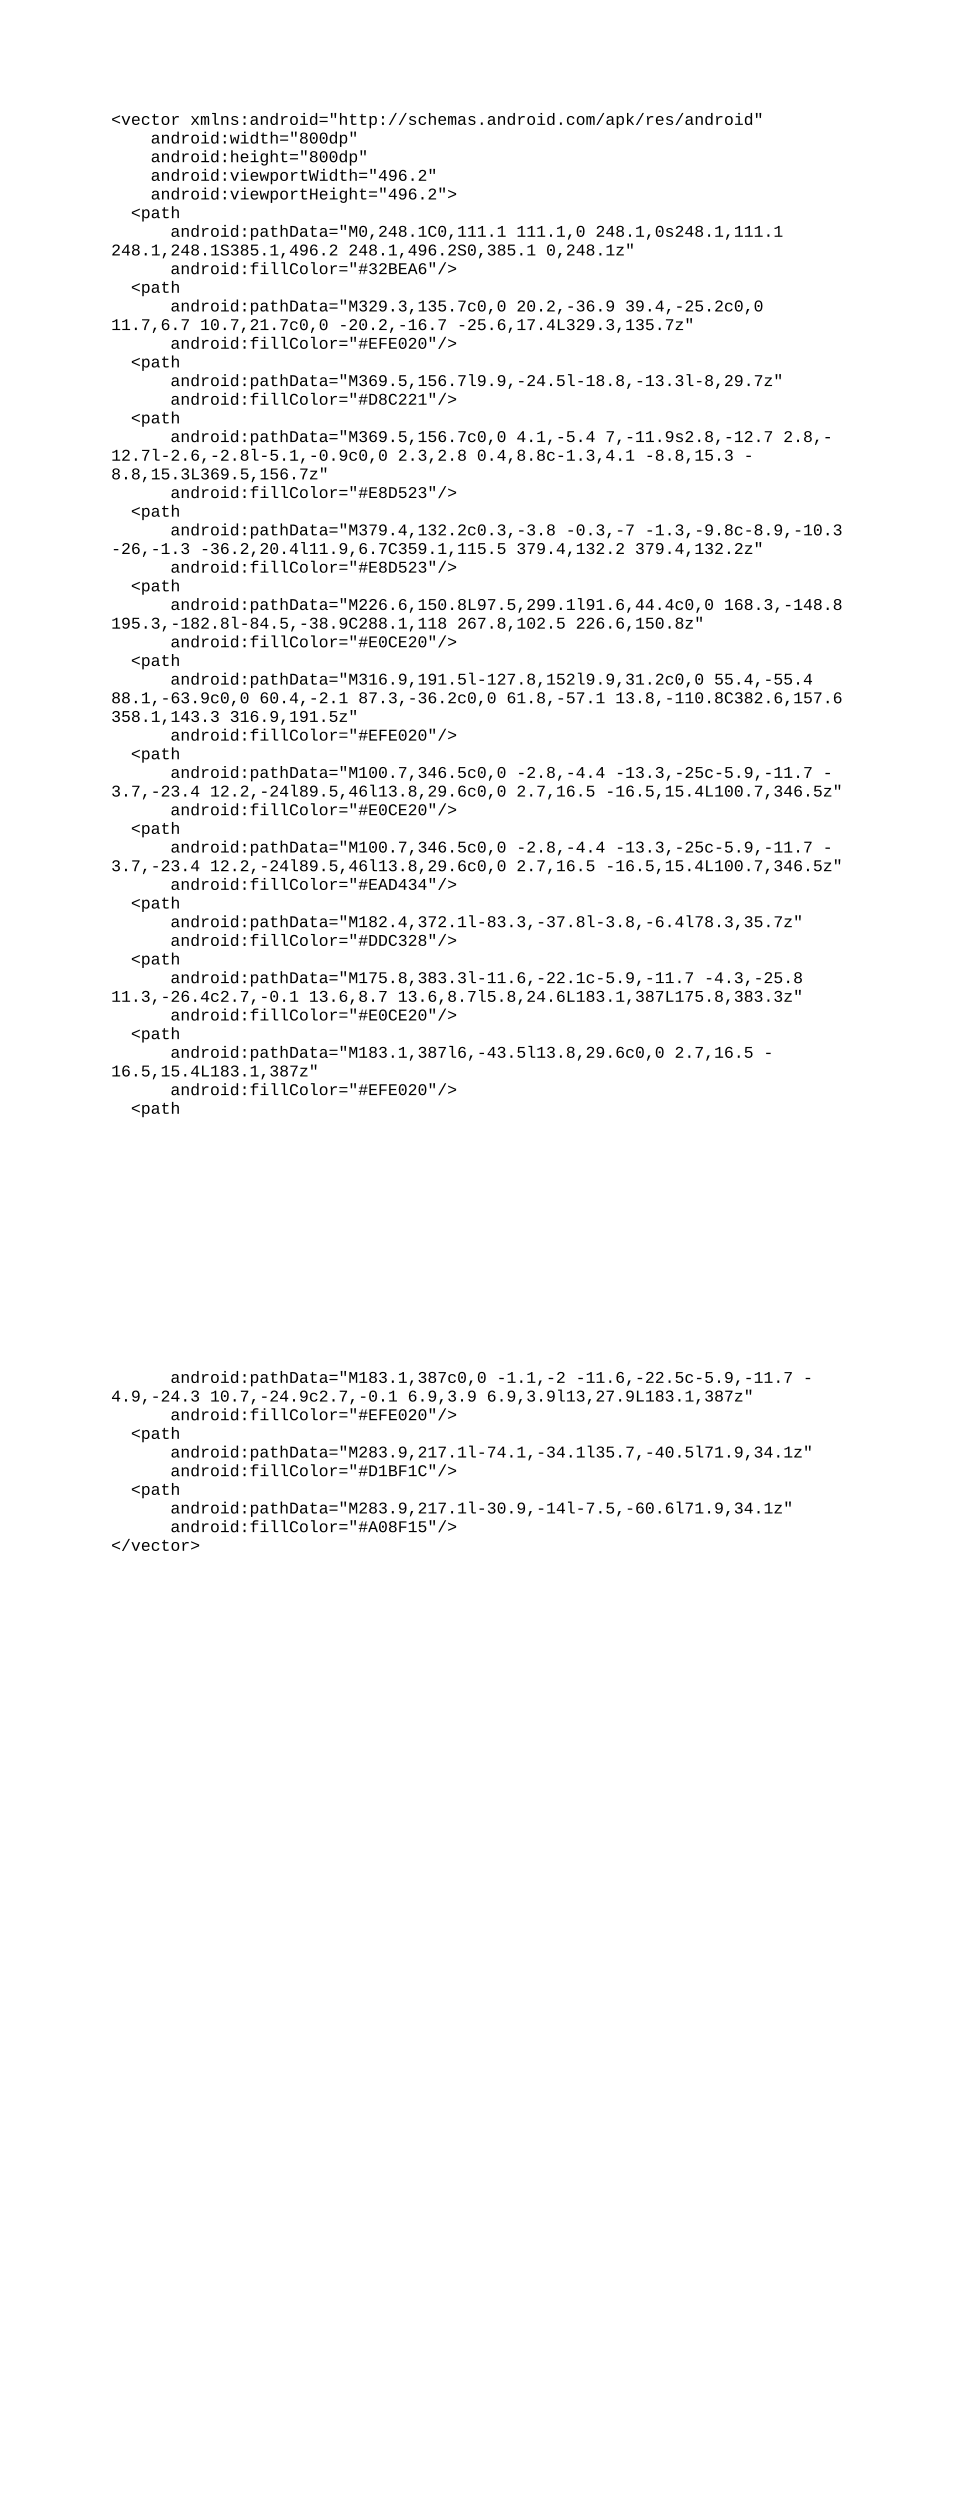
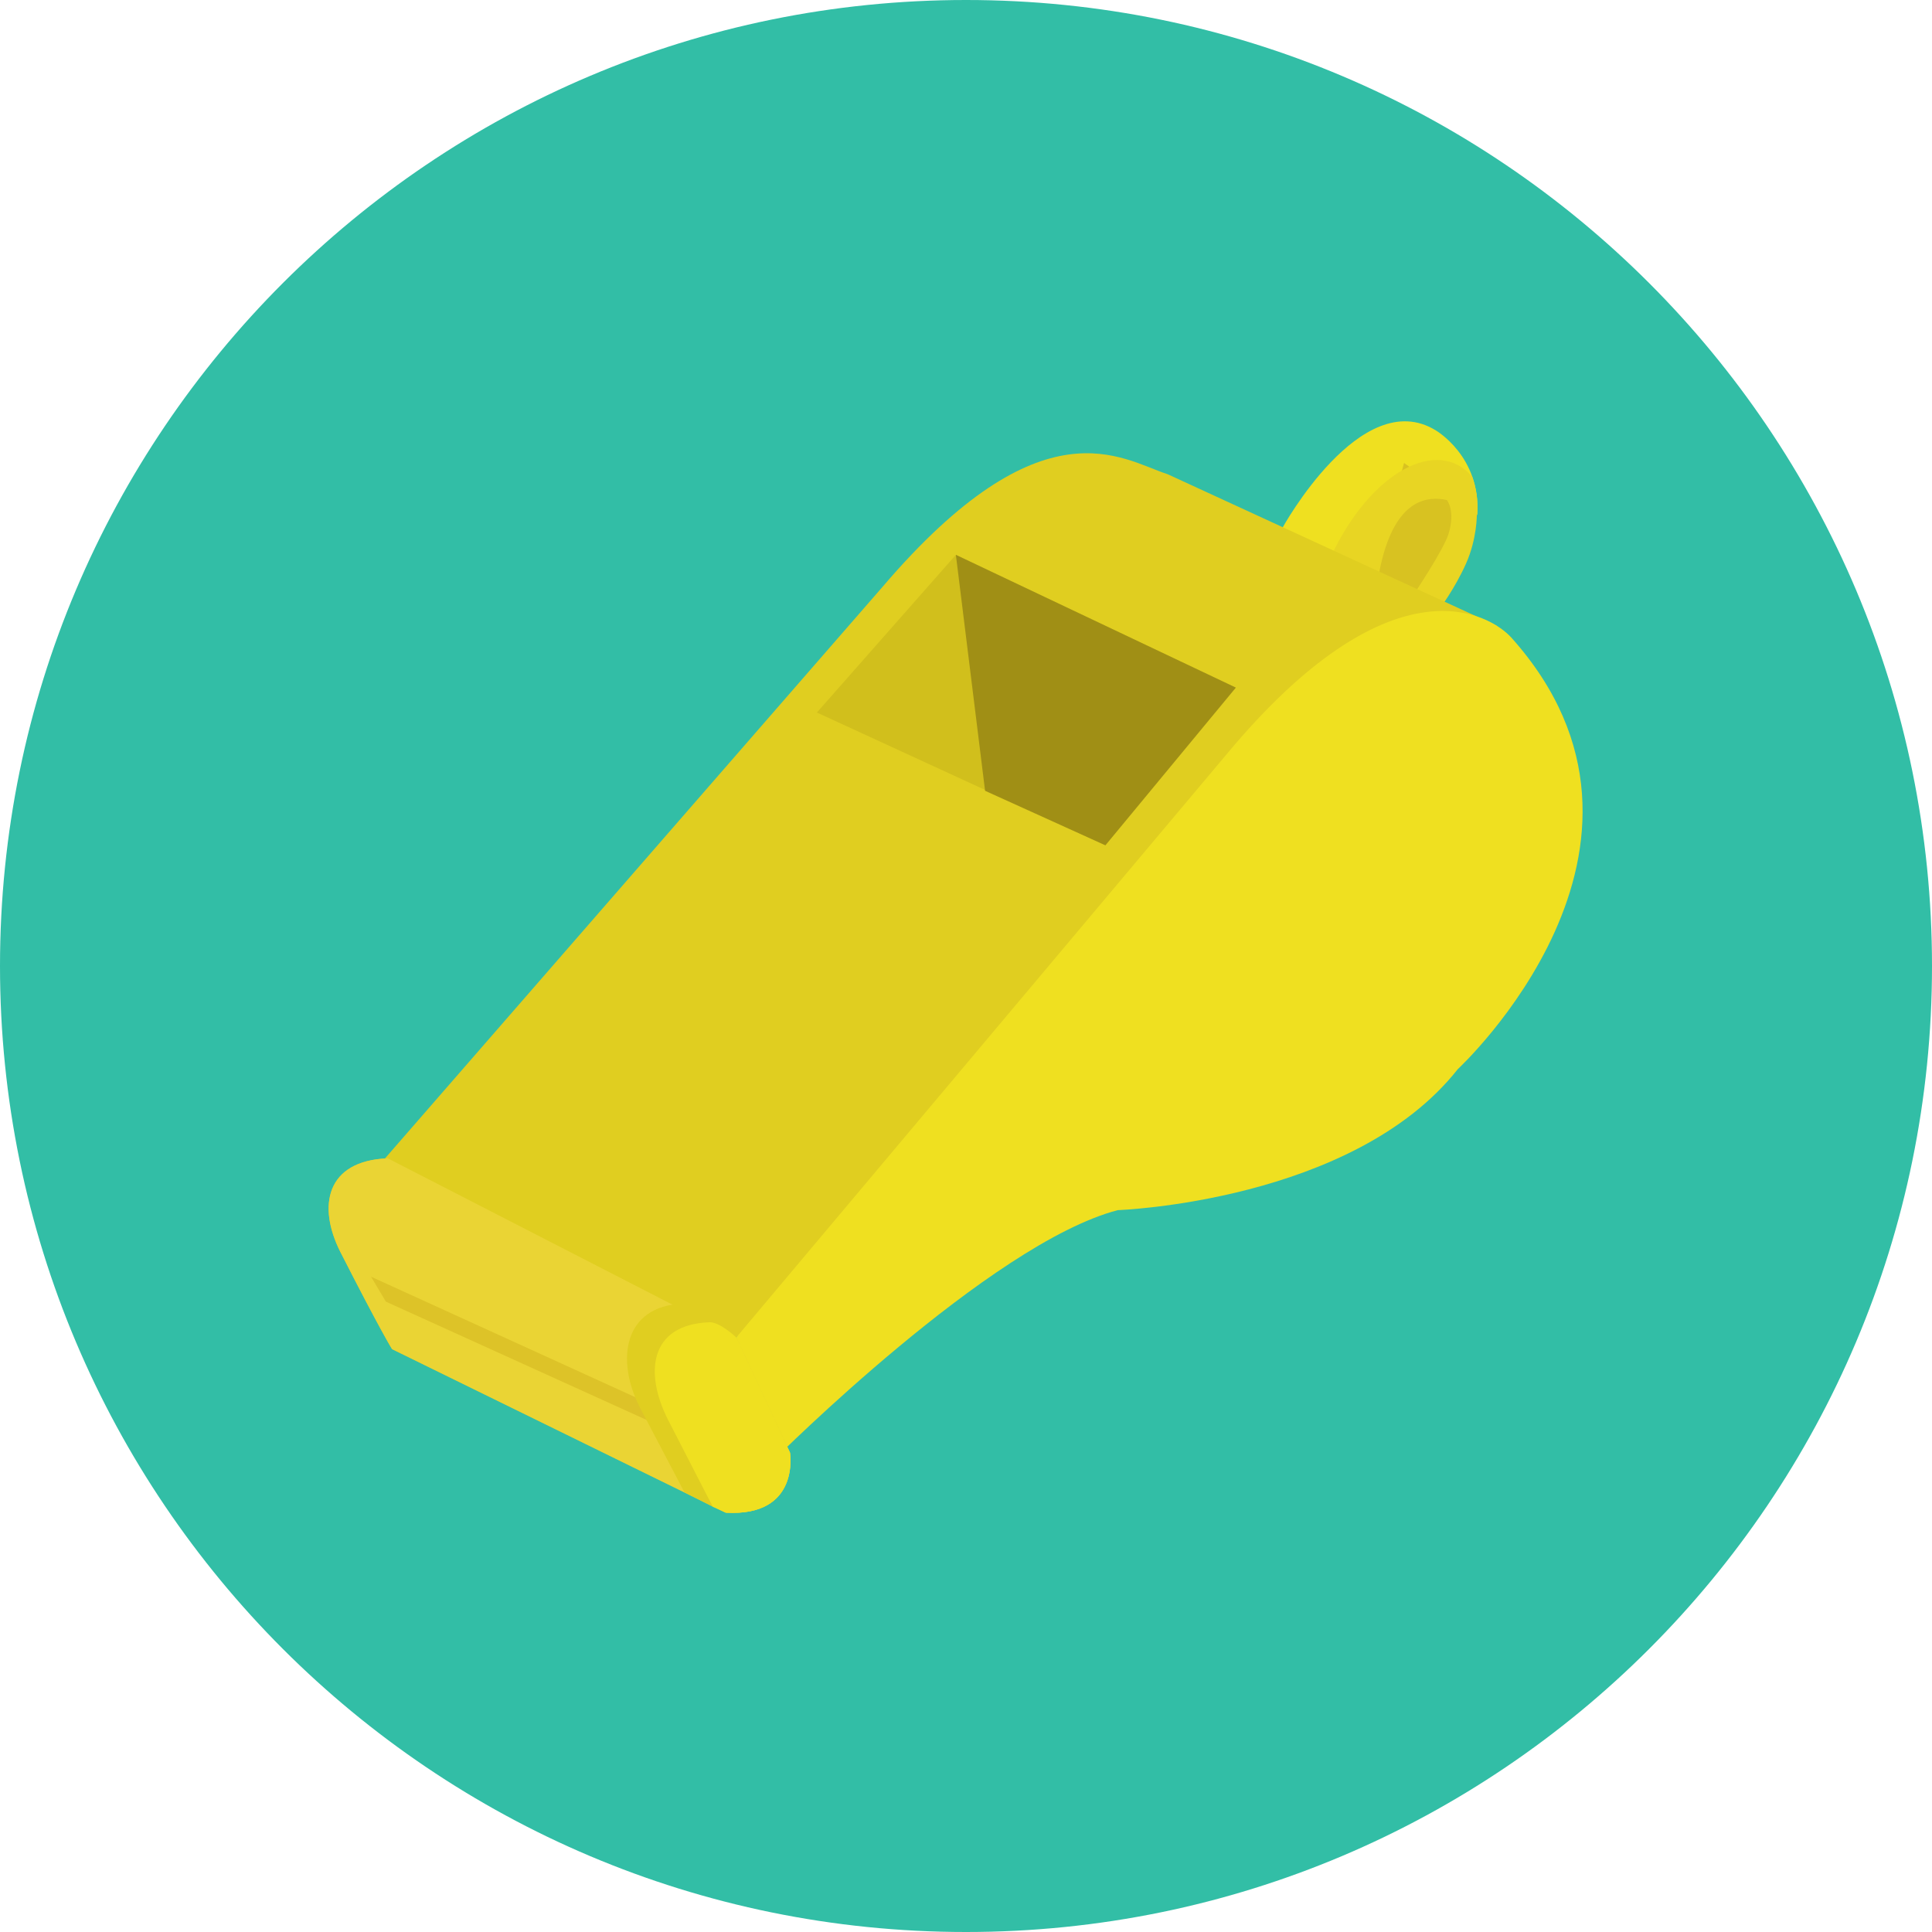
- <svg xmlns="http://www.w3.org/2000/svg" version="1.1" width="816" height="2125">
-   <defs />
-   <clipPath id="page-clip-path-1">
-     <rect x="0" y="0" width="816" height="1056" />
-   </clipPath>
-   <g clip-path="url(#page-clip-path-1)">
-     <g transform="translate(94.46667,94.46667)">
-       <g>
-         <g>
-           <text>
-             <tspan x="0" y="11.656" font-family="Courier New" font-weight="normal" font-style="normal" font-size="14" fill="#000000">&lt;vector</tspan>
-             <tspan x="58.809" y="11.656" font-family="Courier New" font-weight="normal" font-style="normal" font-size="14" fill="#000000"> </tspan>
-             <tspan x="67.211" y="11.656" font-family="Courier New" font-weight="normal" font-style="normal" font-size="14" fill="#000000">xmlns:android="http://schemas.android.com/apk/res/android"</tspan>
-           </text>
-         </g>
-         <g transform="translate(33.6,15.86)">
-           <text>
-             <tspan x="0" y="11.656" font-family="Courier New" font-weight="normal" font-style="normal" font-size="14" fill="#000000">android:width="800dp"</tspan>
-           </text>
-         </g>
-         <g transform="translate(33.6,31.72)">
-           <text>
-             <tspan x="0" y="11.656" font-family="Courier New" font-weight="normal" font-style="normal" font-size="14" fill="#000000">android:height="800dp"</tspan>
-           </text>
-         </g>
-         <g transform="translate(33.6,47.58)">
-           <text>
-             <tspan x="0" y="11.656" font-family="Courier New" font-weight="normal" font-style="normal" font-size="14" fill="#000000">android:viewportWidth="496.2"</tspan>
-           </text>
-         </g>
-         <g transform="translate(33.6,63.44)">
-           <text>
-             <tspan x="0" y="11.656" font-family="Courier New" font-weight="normal" font-style="normal" font-size="14" fill="#000000">android:viewportHeight="496.2"&gt;</tspan>
-           </text>
-         </g>
-         <g transform="translate(16.8,79.3)">
-           <text>
-             <tspan x="0" y="11.656" font-family="Courier New" font-weight="normal" font-style="normal" font-size="14" fill="#000000">&lt;path</tspan>
-           </text>
-         </g>
-         <g transform="translate(50.4,95.16)">
-           <text>
-             <tspan x="0" y="11.656" font-family="Courier New" font-weight="normal" font-style="normal" font-size="14" fill="#000000">android:pathData="M0,248.1C0,111.1</tspan>
-             <tspan x="285.647" y="11.656" font-family="Courier New" font-weight="normal" font-style="normal" font-size="14" fill="#000000"> </tspan>
-             <tspan x="294.048" y="11.656" font-family="Courier New" font-weight="normal" font-style="normal" font-size="14" fill="#000000">111.1,0</tspan>
-             <tspan x="352.857" y="11.656" font-family="Courier New" font-weight="normal" font-style="normal" font-size="14" fill="#000000"> </tspan>
-             <tspan x="361.259" y="11.656" font-family="Courier New" font-weight="normal" font-style="normal" font-size="14" fill="#000000">248.1,0s248.1,111.1</tspan>
-             <tspan x="520.884" y="11.656" font-family="Courier New" font-weight="normal" font-style="normal" font-size="14" fill="#000000"> </tspan>
-             <tspan x="-50.4" y="27.516" font-family="Courier New" font-weight="normal" font-style="normal" font-size="14" fill="#000000">248.1,248.1S385.1,496.2</tspan>
-             <tspan x="142.832" y="27.516" font-family="Courier New" font-weight="normal" font-style="normal" font-size="14" fill="#000000"> </tspan>
-             <tspan x="151.233" y="27.516" font-family="Courier New" font-weight="normal" font-style="normal" font-size="14" fill="#000000">248.1,496.2S0,385.1</tspan>
-             <tspan x="310.859" y="27.516" font-family="Courier New" font-weight="normal" font-style="normal" font-size="14" fill="#000000"> </tspan>
-             <tspan x="319.26" y="27.516" font-family="Courier New" font-weight="normal" font-style="normal" font-size="14" fill="#000000">0,248.1z"</tspan>
-           </text>
-         </g>
-         <g transform="translate(50.4,126.88)">
-           <text>
-             <tspan x="0" y="11.656" font-family="Courier New" font-weight="normal" font-style="normal" font-size="14" fill="#000000">android:fillColor="#32BEA6"/&gt;</tspan>
-           </text>
-         </g>
-         <g transform="translate(16.8,142.74)">
-           <text>
-             <tspan x="0" y="11.656" font-family="Courier New" font-weight="normal" font-style="normal" font-size="14" fill="#000000">&lt;path</tspan>
-           </text>
-         </g>
-         <g transform="translate(50.4,158.6)">
-           <text>
-             <tspan x="0" y="11.656" font-family="Courier New" font-weight="normal" font-style="normal" font-size="14" fill="#000000">android:pathData="M329.3,135.7c0,0</tspan>
-             <tspan x="285.647" y="11.656" font-family="Courier New" font-weight="normal" font-style="normal" font-size="14" fill="#000000"> </tspan>
-             <tspan x="294.048" y="11.656" font-family="Courier New" font-weight="normal" font-style="normal" font-size="14" fill="#000000">20.2,-36.9</tspan>
-             <tspan x="378.061" y="11.656" font-family="Courier New" font-weight="normal" font-style="normal" font-size="14" fill="#000000"> </tspan>
-             <tspan x="386.463" y="11.656" font-family="Courier New" font-weight="normal" font-style="normal" font-size="14" fill="#000000">39.4,-25.2c0,0</tspan>
-             <tspan x="504.081" y="11.656" font-family="Courier New" font-weight="normal" font-style="normal" font-size="14" fill="#000000"> </tspan>
-             <tspan x="-50.4" y="27.516" font-family="Courier New" font-weight="normal" font-style="normal" font-size="14" fill="#000000">11.7,6.7</tspan>
-             <tspan x="16.811" y="27.516" font-family="Courier New" font-weight="normal" font-style="normal" font-size="14" fill="#000000"> </tspan>
-             <tspan x="25.212" y="27.516" font-family="Courier New" font-weight="normal" font-style="normal" font-size="14" fill="#000000">10.7,21.7c0,0</tspan>
-             <tspan x="134.429" y="27.516" font-family="Courier New" font-weight="normal" font-style="normal" font-size="14" fill="#000000"> </tspan>
-             <tspan x="142.831" y="27.516" font-family="Courier New" font-weight="normal" font-style="normal" font-size="14" fill="#000000">-20.2,-16.7</tspan>
-             <tspan x="235.245" y="27.516" font-family="Courier New" font-weight="normal" font-style="normal" font-size="14" fill="#000000"> </tspan>
-             <tspan x="243.647" y="27.516" font-family="Courier New" font-weight="normal" font-style="normal" font-size="14" fill="#000000">-25.6,17.4L329.3,135.7z"</tspan>
-           </text>
-         </g>
-         <g transform="translate(50.4,190.32)">
-           <text>
-             <tspan x="0" y="11.656" font-family="Courier New" font-weight="normal" font-style="normal" font-size="14" fill="#000000">android:fillColor="#EFE020"/&gt;</tspan>
-           </text>
-         </g>
-         <g transform="translate(16.8,206.18)">
-           <text>
-             <tspan x="0" y="11.656" font-family="Courier New" font-weight="normal" font-style="normal" font-size="14" fill="#000000">&lt;path</tspan>
-           </text>
-         </g>
-         <g transform="translate(50.4,222.04)">
-           <text>
-             <tspan x="0" y="11.656" font-family="Courier New" font-weight="normal" font-style="normal" font-size="14" fill="#000000">android:pathData="M369.5,156.7l9.9,-24.5l-18.8,-13.3l-8,29.7z"</tspan>
-           </text>
-         </g>
-         <g transform="translate(50.4,237.9)">
-           <text>
-             <tspan x="0" y="11.656" font-family="Courier New" font-weight="normal" font-style="normal" font-size="14" fill="#000000">android:fillColor="#D8C221"/&gt;</tspan>
-           </text>
-         </g>
-         <g transform="translate(16.8,253.76)">
-           <text>
-             <tspan x="0" y="11.656" font-family="Courier New" font-weight="normal" font-style="normal" font-size="14" fill="#000000">&lt;path</tspan>
-           </text>
-         </g>
-         <g transform="translate(50.4,269.62)">
-           <text>
-             <tspan x="0" y="11.656" font-family="Courier New" font-weight="normal" font-style="normal" font-size="14" fill="#000000">android:pathData="M369.5,156.7c0,0</tspan>
-             <tspan x="285.647" y="11.656" font-family="Courier New" font-weight="normal" font-style="normal" font-size="14" fill="#000000"> </tspan>
-             <tspan x="294.048" y="11.656" font-family="Courier New" font-weight="normal" font-style="normal" font-size="14" fill="#000000">4.1,-5.4</tspan>
-             <tspan x="361.259" y="11.656" font-family="Courier New" font-weight="normal" font-style="normal" font-size="14" fill="#000000"> </tspan>
-             <tspan x="369.66" y="11.656" font-family="Courier New" font-weight="normal" font-style="normal" font-size="14" fill="#000000">7,-11.9s2.8,-12.7</tspan>
-             <tspan x="512.483" y="11.656" font-family="Courier New" font-weight="normal" font-style="normal" font-size="14" fill="#000000"> </tspan>
-             <tspan x="520.884" y="11.656" font-family="Courier New" font-weight="normal" font-style="normal" font-size="14" fill="#000000">2.8,-</tspan>
-             <tspan x="-50.4" y="27.516" font-family="Courier New" font-weight="normal" font-style="normal" font-size="14" fill="#000000">12.7l-2.6,-2.8l-5.1,-0.9c0,0</tspan>
-             <tspan x="184.839" y="27.516" font-family="Courier New" font-weight="normal" font-style="normal" font-size="14" fill="#000000"> </tspan>
-             <tspan x="193.24" y="27.516" font-family="Courier New" font-weight="normal" font-style="normal" font-size="14" fill="#000000">2.3,2.8</tspan>
-             <tspan x="252.049" y="27.516" font-family="Courier New" font-weight="normal" font-style="normal" font-size="14" fill="#000000"> </tspan>
-             <tspan x="260.451" y="27.516" font-family="Courier New" font-weight="normal" font-style="normal" font-size="14" fill="#000000">0.4,8.8c-1.3,4.1</tspan>
-             <tspan x="394.872" y="27.516" font-family="Courier New" font-weight="normal" font-style="normal" font-size="14" fill="#000000"> </tspan>
-             <tspan x="403.273" y="27.516" font-family="Courier New" font-weight="normal" font-style="normal" font-size="14" fill="#000000">-8.8,15.3</tspan>
-             <tspan x="478.885" y="27.516" font-family="Courier New" font-weight="normal" font-style="normal" font-size="14" fill="#000000"> </tspan>
-             <tspan x="487.287" y="27.516" font-family="Courier New" font-weight="normal" font-style="normal" font-size="14" fill="#000000">-</tspan>
-             <tspan x="-50.4" y="43.376" font-family="Courier New" font-weight="normal" font-style="normal" font-size="14" fill="#000000">8.8,15.3L369.5,156.7z"</tspan>
-           </text>
-         </g>
-         <g transform="translate(50.4,317.2)">
-           <text>
-             <tspan x="0" y="11.656" font-family="Courier New" font-weight="normal" font-style="normal" font-size="14" fill="#000000">android:fillColor="#E8D523"/&gt;</tspan>
-           </text>
-         </g>
-         <g transform="translate(16.8,333.06)">
-           <text>
-             <tspan x="0" y="11.656" font-family="Courier New" font-weight="normal" font-style="normal" font-size="14" fill="#000000">&lt;path</tspan>
-           </text>
-         </g>
-         <g transform="translate(50.4,348.92)">
-           <text>
-             <tspan x="0" y="11.656" font-family="Courier New" font-weight="normal" font-style="normal" font-size="14" fill="#000000">android:pathData="M379.4,132.2c0.3,-3.8</tspan>
-             <tspan x="327.653" y="11.656" font-family="Courier New" font-weight="normal" font-style="normal" font-size="14" fill="#000000"> </tspan>
-             <tspan x="336.055" y="11.656" font-family="Courier New" font-weight="normal" font-style="normal" font-size="14" fill="#000000">-0.3,-7</tspan>
-             <tspan x="394.864" y="11.656" font-family="Courier New" font-weight="normal" font-style="normal" font-size="14" fill="#000000"> </tspan>
-             <tspan x="403.265" y="11.656" font-family="Courier New" font-weight="normal" font-style="normal" font-size="14" fill="#000000">-1.3,-9.8c-8.9,-10.3</tspan>
-             <tspan x="571.293" y="11.656" font-family="Courier New" font-weight="normal" font-style="normal" font-size="14" fill="#000000"> </tspan>
-             <tspan x="-50.4" y="27.516" font-family="Courier New" font-weight="normal" font-style="normal" font-size="14" fill="#000000">-26,-1.3</tspan>
-             <tspan x="16.811" y="27.516" font-family="Courier New" font-weight="normal" font-style="normal" font-size="14" fill="#000000"> </tspan>
-             <tspan x="25.212" y="27.516" font-family="Courier New" font-weight="normal" font-style="normal" font-size="14" fill="#000000">-36.2,20.4l11.9,6.7C359.1,115.5</tspan>
-             <tspan x="285.655" y="27.516" font-family="Courier New" font-weight="normal" font-style="normal" font-size="14" fill="#000000"> </tspan>
-             <tspan x="294.056" y="27.516" font-family="Courier New" font-weight="normal" font-style="normal" font-size="14" fill="#000000">379.4,132.2</tspan>
-             <tspan x="386.471" y="27.516" font-family="Courier New" font-weight="normal" font-style="normal" font-size="14" fill="#000000"> </tspan>
-             <tspan x="394.872" y="27.516" font-family="Courier New" font-weight="normal" font-style="normal" font-size="14" fill="#000000">379.4,132.2z"</tspan>
-           </text>
-         </g>
-         <g transform="translate(50.4,380.64)">
-           <text>
-             <tspan x="0" y="11.656" font-family="Courier New" font-weight="normal" font-style="normal" font-size="14" fill="#000000">android:fillColor="#E8D523"/&gt;</tspan>
-           </text>
-         </g>
-         <g transform="translate(16.8,396.5)">
-           <text>
-             <tspan x="0" y="11.656" font-family="Courier New" font-weight="normal" font-style="normal" font-size="14" fill="#000000">&lt;path</tspan>
-           </text>
-         </g>
-         <g transform="translate(50.4,412.36)">
-           <text>
-             <tspan x="0" y="11.656" font-family="Courier New" font-weight="normal" font-style="normal" font-size="14" fill="#000000">android:pathData="M226.6,150.8L97.5,299.1l91.6,44.4c0,0</tspan>
-             <tspan x="462.075" y="11.656" font-family="Courier New" font-weight="normal" font-style="normal" font-size="14" fill="#000000"> </tspan>
-             <tspan x="470.476" y="11.656" font-family="Courier New" font-weight="normal" font-style="normal" font-size="14" fill="#000000">168.3,-148.8</tspan>
-             <tspan x="571.292" y="11.656" font-family="Courier New" font-weight="normal" font-style="normal" font-size="14" fill="#000000"> </tspan>
-             <tspan x="-50.4" y="27.516" font-family="Courier New" font-weight="normal" font-style="normal" font-size="14" fill="#000000">195.3,-182.8l-84.5,-38.9C288.1,118</tspan>
-             <tspan x="235.247" y="27.516" font-family="Courier New" font-weight="normal" font-style="normal" font-size="14" fill="#000000"> </tspan>
-             <tspan x="243.648" y="27.516" font-family="Courier New" font-weight="normal" font-style="normal" font-size="14" fill="#000000">267.8,102.5</tspan>
-             <tspan x="336.063" y="27.516" font-family="Courier New" font-weight="normal" font-style="normal" font-size="14" fill="#000000"> </tspan>
-             <tspan x="344.464" y="27.516" font-family="Courier New" font-weight="normal" font-style="normal" font-size="14" fill="#000000">226.6,150.8z"</tspan>
-           </text>
-         </g>
-         <g transform="translate(50.4,444.08)">
-           <text>
-             <tspan x="0" y="11.656" font-family="Courier New" font-weight="normal" font-style="normal" font-size="14" fill="#000000">android:fillColor="#E0CE20"/&gt;</tspan>
-           </text>
-         </g>
-         <g transform="translate(16.8,459.94)">
-           <text>
-             <tspan x="0" y="11.656" font-family="Courier New" font-weight="normal" font-style="normal" font-size="14" fill="#000000">&lt;path</tspan>
-           </text>
-         </g>
-         <g transform="translate(50.4,475.8)">
-           <text>
-             <tspan x="0" y="11.656" font-family="Courier New" font-weight="normal" font-style="normal" font-size="14" fill="#000000">android:pathData="M316.9,191.5l-127.8,152l9.9,31.2c0,0</tspan>
-             <tspan x="453.673" y="11.656" font-family="Courier New" font-weight="normal" font-style="normal" font-size="14" fill="#000000"> </tspan>
-             <tspan x="462.075" y="11.656" font-family="Courier New" font-weight="normal" font-style="normal" font-size="14" fill="#000000">55.4,-55.4</tspan>
-             <tspan x="546.088" y="11.656" font-family="Courier New" font-weight="normal" font-style="normal" font-size="14" fill="#000000"> </tspan>
-             <tspan x="-50.4" y="27.516" font-family="Courier New" font-weight="normal" font-style="normal" font-size="14" fill="#000000">88.1,-63.9c0,0</tspan>
-             <tspan x="67.219" y="27.516" font-family="Courier New" font-weight="normal" font-style="normal" font-size="14" fill="#000000"> </tspan>
-             <tspan x="75.62" y="27.516" font-family="Courier New" font-weight="normal" font-style="normal" font-size="14" fill="#000000">60.4,-2.1</tspan>
-             <tspan x="151.232" y="27.516" font-family="Courier New" font-weight="normal" font-style="normal" font-size="14" fill="#000000"> </tspan>
-             <tspan x="159.633" y="27.516" font-family="Courier New" font-weight="normal" font-style="normal" font-size="14" fill="#000000">87.3,-36.2c0,0</tspan>
-             <tspan x="277.252" y="27.516" font-family="Courier New" font-weight="normal" font-style="normal" font-size="14" fill="#000000"> </tspan>
-             <tspan x="285.653" y="27.516" font-family="Courier New" font-weight="normal" font-style="normal" font-size="14" fill="#000000">61.8,-57.1</tspan>
-             <tspan x="369.667" y="27.516" font-family="Courier New" font-weight="normal" font-style="normal" font-size="14" fill="#000000"> </tspan>
-             <tspan x="378.068" y="27.516" font-family="Courier New" font-weight="normal" font-style="normal" font-size="14" fill="#000000">13.8,-110.8C382.6,157.6</tspan>
-             <tspan x="571.3" y="27.516" font-family="Courier New" font-weight="normal" font-style="normal" font-size="14" fill="#000000"> </tspan>
-             <tspan x="-50.4" y="43.376" font-family="Courier New" font-weight="normal" font-style="normal" font-size="14" fill="#000000">358.1,143.3</tspan>
-             <tspan x="42.015" y="43.376" font-family="Courier New" font-weight="normal" font-style="normal" font-size="14" fill="#000000"> </tspan>
-             <tspan x="50.416" y="43.376" font-family="Courier New" font-weight="normal" font-style="normal" font-size="14" fill="#000000">316.9,191.5z"</tspan>
-           </text>
-         </g>
-         <g transform="translate(50.4,523.38)">
-           <text>
-             <tspan x="0" y="11.656" font-family="Courier New" font-weight="normal" font-style="normal" font-size="14" fill="#000000">android:fillColor="#EFE020"/&gt;</tspan>
-           </text>
-         </g>
-         <g transform="translate(16.8,539.24)">
-           <text>
-             <tspan x="0" y="11.656" font-family="Courier New" font-weight="normal" font-style="normal" font-size="14" fill="#000000">&lt;path</tspan>
-           </text>
-         </g>
-         <g transform="translate(50.4,555.1)">
-           <text>
-             <tspan x="0" y="11.656" font-family="Courier New" font-weight="normal" font-style="normal" font-size="14" fill="#000000">android:pathData="M100.7,346.5c0,0</tspan>
-             <tspan x="285.647" y="11.656" font-family="Courier New" font-weight="normal" font-style="normal" font-size="14" fill="#000000"> </tspan>
-             <tspan x="294.048" y="11.656" font-family="Courier New" font-weight="normal" font-style="normal" font-size="14" fill="#000000">-2.8,-4.4</tspan>
-             <tspan x="369.66" y="11.656" font-family="Courier New" font-weight="normal" font-style="normal" font-size="14" fill="#000000"> </tspan>
-             <tspan x="378.061" y="11.656" font-family="Courier New" font-weight="normal" font-style="normal" font-size="14" fill="#000000">-13.3,-25c-5.9,-11.7</tspan>
-             <tspan x="546.089" y="11.656" font-family="Courier New" font-weight="normal" font-style="normal" font-size="14" fill="#000000"> </tspan>
-             <tspan x="554.491" y="11.656" font-family="Courier New" font-weight="normal" font-style="normal" font-size="14" fill="#000000">-</tspan>
-             <tspan x="-50.4" y="27.516" font-family="Courier New" font-weight="normal" font-style="normal" font-size="14" fill="#000000">3.7,-23.4</tspan>
-             <tspan x="25.212" y="27.516" font-family="Courier New" font-weight="normal" font-style="normal" font-size="14" fill="#000000"> </tspan>
-             <tspan x="33.613" y="27.516" font-family="Courier New" font-weight="normal" font-style="normal" font-size="14" fill="#000000">12.2,-24l89.5,46l13.8,29.6c0,0</tspan>
-             <tspan x="285.655" y="27.516" font-family="Courier New" font-weight="normal" font-style="normal" font-size="14" fill="#000000"> </tspan>
-             <tspan x="294.056" y="27.516" font-family="Courier New" font-weight="normal" font-style="normal" font-size="14" fill="#000000">2.7,16.5</tspan>
-             <tspan x="361.267" y="27.516" font-family="Courier New" font-weight="normal" font-style="normal" font-size="14" fill="#000000"> </tspan>
-             <tspan x="369.668" y="27.516" font-family="Courier New" font-weight="normal" font-style="normal" font-size="14" fill="#000000">-16.5,15.4L100.7,346.5z"</tspan>
-           </text>
-         </g>
-         <g transform="translate(50.4,586.82)">
-           <text>
-             <tspan x="0" y="11.656" font-family="Courier New" font-weight="normal" font-style="normal" font-size="14" fill="#000000">android:fillColor="#E0CE20"/&gt;</tspan>
-           </text>
-         </g>
-         <g transform="translate(16.8,602.68)">
-           <text>
-             <tspan x="0" y="11.656" font-family="Courier New" font-weight="normal" font-style="normal" font-size="14" fill="#000000">&lt;path</tspan>
-           </text>
-         </g>
-         <g transform="translate(50.4,618.54)">
-           <text>
-             <tspan x="0" y="11.656" font-family="Courier New" font-weight="normal" font-style="normal" font-size="14" fill="#000000">android:pathData="M100.7,346.5c0,0</tspan>
-             <tspan x="285.647" y="11.656" font-family="Courier New" font-weight="normal" font-style="normal" font-size="14" fill="#000000"> </tspan>
-             <tspan x="294.048" y="11.656" font-family="Courier New" font-weight="normal" font-style="normal" font-size="14" fill="#000000">-2.8,-4.4</tspan>
-             <tspan x="369.66" y="11.656" font-family="Courier New" font-weight="normal" font-style="normal" font-size="14" fill="#000000"> </tspan>
-             <tspan x="378.061" y="11.656" font-family="Courier New" font-weight="normal" font-style="normal" font-size="14" fill="#000000">-13.3,-25c-5.9,-11.7</tspan>
-             <tspan x="546.089" y="11.656" font-family="Courier New" font-weight="normal" font-style="normal" font-size="14" fill="#000000"> </tspan>
-             <tspan x="554.491" y="11.656" font-family="Courier New" font-weight="normal" font-style="normal" font-size="14" fill="#000000">-</tspan>
-             <tspan x="-50.4" y="27.516" font-family="Courier New" font-weight="normal" font-style="normal" font-size="14" fill="#000000">3.7,-23.4</tspan>
-             <tspan x="25.212" y="27.516" font-family="Courier New" font-weight="normal" font-style="normal" font-size="14" fill="#000000"> </tspan>
-             <tspan x="33.613" y="27.516" font-family="Courier New" font-weight="normal" font-style="normal" font-size="14" fill="#000000">12.2,-24l89.5,46l13.8,29.6c0,0</tspan>
-             <tspan x="285.655" y="27.516" font-family="Courier New" font-weight="normal" font-style="normal" font-size="14" fill="#000000"> </tspan>
-             <tspan x="294.056" y="27.516" font-family="Courier New" font-weight="normal" font-style="normal" font-size="14" fill="#000000">2.7,16.5</tspan>
-             <tspan x="361.267" y="27.516" font-family="Courier New" font-weight="normal" font-style="normal" font-size="14" fill="#000000"> </tspan>
-             <tspan x="369.668" y="27.516" font-family="Courier New" font-weight="normal" font-style="normal" font-size="14" fill="#000000">-16.5,15.4L100.7,346.5z"</tspan>
-           </text>
-         </g>
-         <g transform="translate(50.4,650.26)">
-           <text>
-             <tspan x="0" y="11.656" font-family="Courier New" font-weight="normal" font-style="normal" font-size="14" fill="#000000">android:fillColor="#EAD434"/&gt;</tspan>
-           </text>
-         </g>
-         <g transform="translate(16.8,666.12)">
-           <text>
-             <tspan x="0" y="11.656" font-family="Courier New" font-weight="normal" font-style="normal" font-size="14" fill="#000000">&lt;path</tspan>
-           </text>
-         </g>
-         <g transform="translate(50.4,681.98)">
-           <text>
-             <tspan x="0" y="11.656" font-family="Courier New" font-weight="normal" font-style="normal" font-size="14" fill="#000000">android:pathData="M182.4,372.1l-83.3,-37.8l-3.8,-6.4l78.3,35.7z"</tspan>
-           </text>
-         </g>
-         <g transform="translate(50.4,697.84)">
-           <text>
-             <tspan x="0" y="11.656" font-family="Courier New" font-weight="normal" font-style="normal" font-size="14" fill="#000000">android:fillColor="#DDC328"/&gt;</tspan>
-           </text>
-         </g>
-         <g transform="translate(16.8,713.7)">
-           <text>
-             <tspan x="0" y="11.656" font-family="Courier New" font-weight="normal" font-style="normal" font-size="14" fill="#000000">&lt;path</tspan>
-           </text>
-         </g>
-         <g transform="translate(50.4,729.56)">
-           <text>
-             <tspan x="0" y="11.656" font-family="Courier New" font-weight="normal" font-style="normal" font-size="14" fill="#000000">android:pathData="M175.8,383.3l-11.6,-22.1c-5.9,-11.7</tspan>
-             <tspan x="445.272" y="11.656" font-family="Courier New" font-weight="normal" font-style="normal" font-size="14" fill="#000000"> </tspan>
-             <tspan x="453.673" y="11.656" font-family="Courier New" font-weight="normal" font-style="normal" font-size="14" fill="#000000">-4.3,-25.8</tspan>
-             <tspan x="537.687" y="11.656" font-family="Courier New" font-weight="normal" font-style="normal" font-size="14" fill="#000000"> </tspan>
-             <tspan x="-50.4" y="27.516" font-family="Courier New" font-weight="normal" font-style="normal" font-size="14" fill="#000000">11.3,-26.4c2.7,-0.1</tspan>
-             <tspan x="109.225" y="27.516" font-family="Courier New" font-weight="normal" font-style="normal" font-size="14" fill="#000000"> </tspan>
-             <tspan x="117.627" y="27.516" font-family="Courier New" font-weight="normal" font-style="normal" font-size="14" fill="#000000">13.6,8.7</tspan>
-             <tspan x="184.837" y="27.516" font-family="Courier New" font-weight="normal" font-style="normal" font-size="14" fill="#000000"> </tspan>
-             <tspan x="193.239" y="27.516" font-family="Courier New" font-weight="normal" font-style="normal" font-size="14" fill="#000000">13.6,8.7l5.8,24.6L183.1,387L175.8,383.3z"</tspan>
-           </text>
-         </g>
-         <g transform="translate(50.4,761.28)">
-           <text>
-             <tspan x="0" y="11.656" font-family="Courier New" font-weight="normal" font-style="normal" font-size="14" fill="#000000">android:fillColor="#E0CE20"/&gt;</tspan>
-           </text>
-         </g>
-         <g transform="translate(16.8,777.14)">
-           <text>
-             <tspan x="0" y="11.656" font-family="Courier New" font-weight="normal" font-style="normal" font-size="14" fill="#000000">&lt;path</tspan>
-           </text>
-         </g>
-         <g transform="translate(50.4,793)">
-           <text>
-             <tspan x="0" y="11.656" font-family="Courier New" font-weight="normal" font-style="normal" font-size="14" fill="#000000">android:pathData="M183.1,387l6,-43.5l13.8,29.6c0,0</tspan>
-             <tspan x="420.068" y="11.656" font-family="Courier New" font-weight="normal" font-style="normal" font-size="14" fill="#000000"> </tspan>
-             <tspan x="428.469" y="11.656" font-family="Courier New" font-weight="normal" font-style="normal" font-size="14" fill="#000000">2.7,16.5</tspan>
-             <tspan x="495.68" y="11.656" font-family="Courier New" font-weight="normal" font-style="normal" font-size="14" fill="#000000"> </tspan>
-             <tspan x="504.081" y="11.656" font-family="Courier New" font-weight="normal" font-style="normal" font-size="14" fill="#000000">-</tspan>
-             <tspan x="-50.4" y="27.516" font-family="Courier New" font-weight="normal" font-style="normal" font-size="14" fill="#000000">16.5,15.4L183.1,387z"</tspan>
-           </text>
-         </g>
-         <g transform="translate(50.4,824.72)">
-           <text>
-             <tspan x="0" y="11.656" font-family="Courier New" font-weight="normal" font-style="normal" font-size="14" fill="#000000">android:fillColor="#EFE020"/&gt;</tspan>
-           </text>
-         </g>
-         <g transform="translate(16.8,840.58)">
-           <text>
-             <tspan x="0" y="11.656" font-family="Courier New" font-weight="normal" font-style="normal" font-size="14" fill="#000000">&lt;path</tspan>
-           </text>
-         </g>
-       </g>
-     </g>
+ <svg xmlns="http://www.w3.org/2000/svg" height="800px" width="800px" version="1.1" id="Layer_1" viewBox="0 0 496.2 496.2" xml:space="preserve">
+   <path style="fill:#32BEA6;" d="M0,248.1C0,111.1,111.1,0,248.1,0s248.1,111.1,248.1,248.1S385.1,496.2,248.1,496.2S0,385.1,0,248.1z  " />
+   <path style="fill:#EFE020;" d="M329.3,135.7c0,0,20.2-36.9,39.4-25.2c0,0,11.7,6.7,10.7,21.7c0,0-20.2-16.7-25.6,17.4L329.3,135.7z" />
+   <polygon style="fill:#D8C221;" points="369.5,156.7 379.4,132.2 360.6,118.9 352.6,148.6 " />
+   <g>
+     <path style="fill:#E8D523;" d="M369.5,156.7c0,0,4.1-5.4,7-11.9s2.8-12.7,2.8-12.7l-2.6-2.8l-5.1-0.9c0,0,2.3,2.8,0.4,8.8   c-1.3,4.1-8.8,15.3-8.8,15.3L369.5,156.7z" />
+     <path style="fill:#E8D523;" d="M379.4,132.2c0.3-3.8-0.3-7-1.3-9.8c-8.9-10.3-26-1.3-36.2,20.4l11.9,6.7   C359.1,115.5,379.4,132.2,379.4,132.2z" />
  </g>
-   <clipPath id="page-clip-path-2">
-     <rect x="0" y="0" width="816" height="1056" />
-   </clipPath>
-   <g clip-path="url(#page-clip-path-2)" transform="translate(0,1069.33)">
-     <g transform="translate(94.46667,94.46667)">
-       <g>
-         <g transform="translate(50.4,0)">
-           <text>
-             <tspan x="0" y="11.656" font-family="Courier New" font-weight="normal" font-style="normal" font-size="14" fill="#000000">android:pathData="M183.1,387c0,0</tspan>
-             <tspan x="268.844" y="11.656" font-family="Courier New" font-weight="normal" font-style="normal" font-size="14" fill="#000000"> </tspan>
-             <tspan x="277.245" y="11.656" font-family="Courier New" font-weight="normal" font-style="normal" font-size="14" fill="#000000">-1.1,-2</tspan>
-             <tspan x="336.055" y="11.656" font-family="Courier New" font-weight="normal" font-style="normal" font-size="14" fill="#000000"> </tspan>
-             <tspan x="344.456" y="11.656" font-family="Courier New" font-weight="normal" font-style="normal" font-size="14" fill="#000000">-11.6,-22.5c-5.9,-11.7</tspan>
-             <tspan x="529.287" y="11.656" font-family="Courier New" font-weight="normal" font-style="normal" font-size="14" fill="#000000"> </tspan>
-             <tspan x="537.688" y="11.656" font-family="Courier New" font-weight="normal" font-style="normal" font-size="14" fill="#000000">-</tspan>
-             <tspan x="-50.4" y="27.516" font-family="Courier New" font-weight="normal" font-style="normal" font-size="14" fill="#000000">4.9,-24.3</tspan>
-             <tspan x="25.212" y="27.516" font-family="Courier New" font-weight="normal" font-style="normal" font-size="14" fill="#000000"> </tspan>
-             <tspan x="33.613" y="27.516" font-family="Courier New" font-weight="normal" font-style="normal" font-size="14" fill="#000000">10.7,-24.9c2.7,-0.1</tspan>
-             <tspan x="193.239" y="27.516" font-family="Courier New" font-weight="normal" font-style="normal" font-size="14" fill="#000000"> </tspan>
-             <tspan x="201.64" y="27.516" font-family="Courier New" font-weight="normal" font-style="normal" font-size="14" fill="#000000">6.9,3.9</tspan>
-             <tspan x="260.449" y="27.516" font-family="Courier New" font-weight="normal" font-style="normal" font-size="14" fill="#000000"> </tspan>
-             <tspan x="268.851" y="27.516" font-family="Courier New" font-weight="normal" font-style="normal" font-size="14" fill="#000000">6.9,3.9l13,27.9L183.1,387z"</tspan>
-           </text>
-         </g>
-         <g transform="translate(50.4,31.72)">
-           <text>
-             <tspan x="0" y="11.656" font-family="Courier New" font-weight="normal" font-style="normal" font-size="14" fill="#000000">android:fillColor="#EFE020"/&gt;</tspan>
-           </text>
-         </g>
-         <g transform="translate(16.8,47.58)">
-           <text>
-             <tspan x="0" y="11.656" font-family="Courier New" font-weight="normal" font-style="normal" font-size="14" fill="#000000">&lt;path</tspan>
-           </text>
-         </g>
-         <g transform="translate(50.4,63.44)">
-           <text>
-             <tspan x="0" y="11.656" font-family="Courier New" font-weight="normal" font-style="normal" font-size="14" fill="#000000">android:pathData="M283.9,217.1l-74.1,-34.1l35.7,-40.5l71.9,34.1z"</tspan>
-           </text>
-         </g>
-         <g transform="translate(50.4,79.3)">
-           <text>
-             <tspan x="0" y="11.656" font-family="Courier New" font-weight="normal" font-style="normal" font-size="14" fill="#000000">android:fillColor="#D1BF1C"/&gt;</tspan>
-           </text>
-         </g>
-         <g transform="translate(16.8,95.16)">
-           <text>
-             <tspan x="0" y="11.656" font-family="Courier New" font-weight="normal" font-style="normal" font-size="14" fill="#000000">&lt;path</tspan>
-           </text>
-         </g>
-         <g transform="translate(50.4,111.02)">
-           <text>
-             <tspan x="0" y="11.656" font-family="Courier New" font-weight="normal" font-style="normal" font-size="14" fill="#000000">android:pathData="M283.9,217.1l-30.9,-14l-7.5,-60.6l71.9,34.1z"</tspan>
-           </text>
-         </g>
-         <g transform="translate(50.4,126.88)">
-           <text>
-             <tspan x="0" y="11.656" font-family="Courier New" font-weight="normal" font-style="normal" font-size="14" fill="#000000">android:fillColor="#A08F15"/&gt;</tspan>
-           </text>
-         </g>
-         <g transform="translate(0,142.74)">
-           <text>
-             <tspan x="0" y="11.656" font-family="Courier New" font-weight="normal" font-style="normal" font-size="14" fill="#000000">&lt;/vector&gt;</tspan>
-           </text>
-         </g>
-       </g>
-     </g>
+   <path style="fill:#E0CE20;" d="M226.6,150.8L97.5,299.1l91.6,44.4c0,0,168.3-148.8,195.3-182.8l-84.5-38.9  C288.1,118,267.8,102.5,226.6,150.8z" />
+   <path style="fill:#EFE020;" d="M316.9,191.5l-127.8,152l9.9,31.2c0,0,55.4-55.4,88.1-63.9c0,0,60.4-2.1,87.3-36.2  c0,0,61.8-57.1,13.8-110.8C382.6,157.6,358.1,143.3,316.9,191.5z" />
+   <path style="fill:#E0CE20;" d="M100.7,346.5c0,0-2.8-4.4-13.3-25c-5.9-11.7-3.7-23.4,12.2-24l89.5,46l13.8,29.6  c0,0,2.7,16.5-16.5,15.4L100.7,346.5z" />
+   <path style="fill:#EAD434;" d="M100.7,346.5c0,0-2.8-4.4-13.3-25c-5.9-11.7-3.7-23.4,12.2-24l89.5,46l13.8,29.6  c0,0,2.7,16.5-16.5,15.4L100.7,346.5z" />
+   <polygon style="fill:#DDC328;" points="182.4,372.1 99.1,334.3 95.3,327.9 173.6,363.6 " />
+   <path style="fill:#E0CE20;" d="M175.8,383.3l-11.6-22.1c-5.9-11.7-4.3-25.8,11.3-26.4c2.7-0.1,13.6,8.7,13.6,8.7l5.8,24.6L183.1,387  L175.8,383.3z" />
+   <g>
+     <path style="fill:#EFE020;" d="M183.1,387l6-43.5l13.8,29.6c0,0,2.7,16.5-16.5,15.4L183.1,387z" />
+     <path style="fill:#EFE020;" d="M183.1,387c0,0-1.1-2-11.6-22.5c-5.9-11.7-4.9-24.3,10.7-24.9c2.7-0.1,6.9,3.9,6.9,3.9l13,27.9   L183.1,387z" />
  </g>
+   <polygon style="fill:#D1BF1C;" points="283.9,217.1 209.8,183 245.5,142.5 317.4,176.6 " />
+   <polygon style="fill:#A08F15;" points="283.9,217.1 253,203.1 245.5,142.5 317.4,176.6 " />
</svg>
